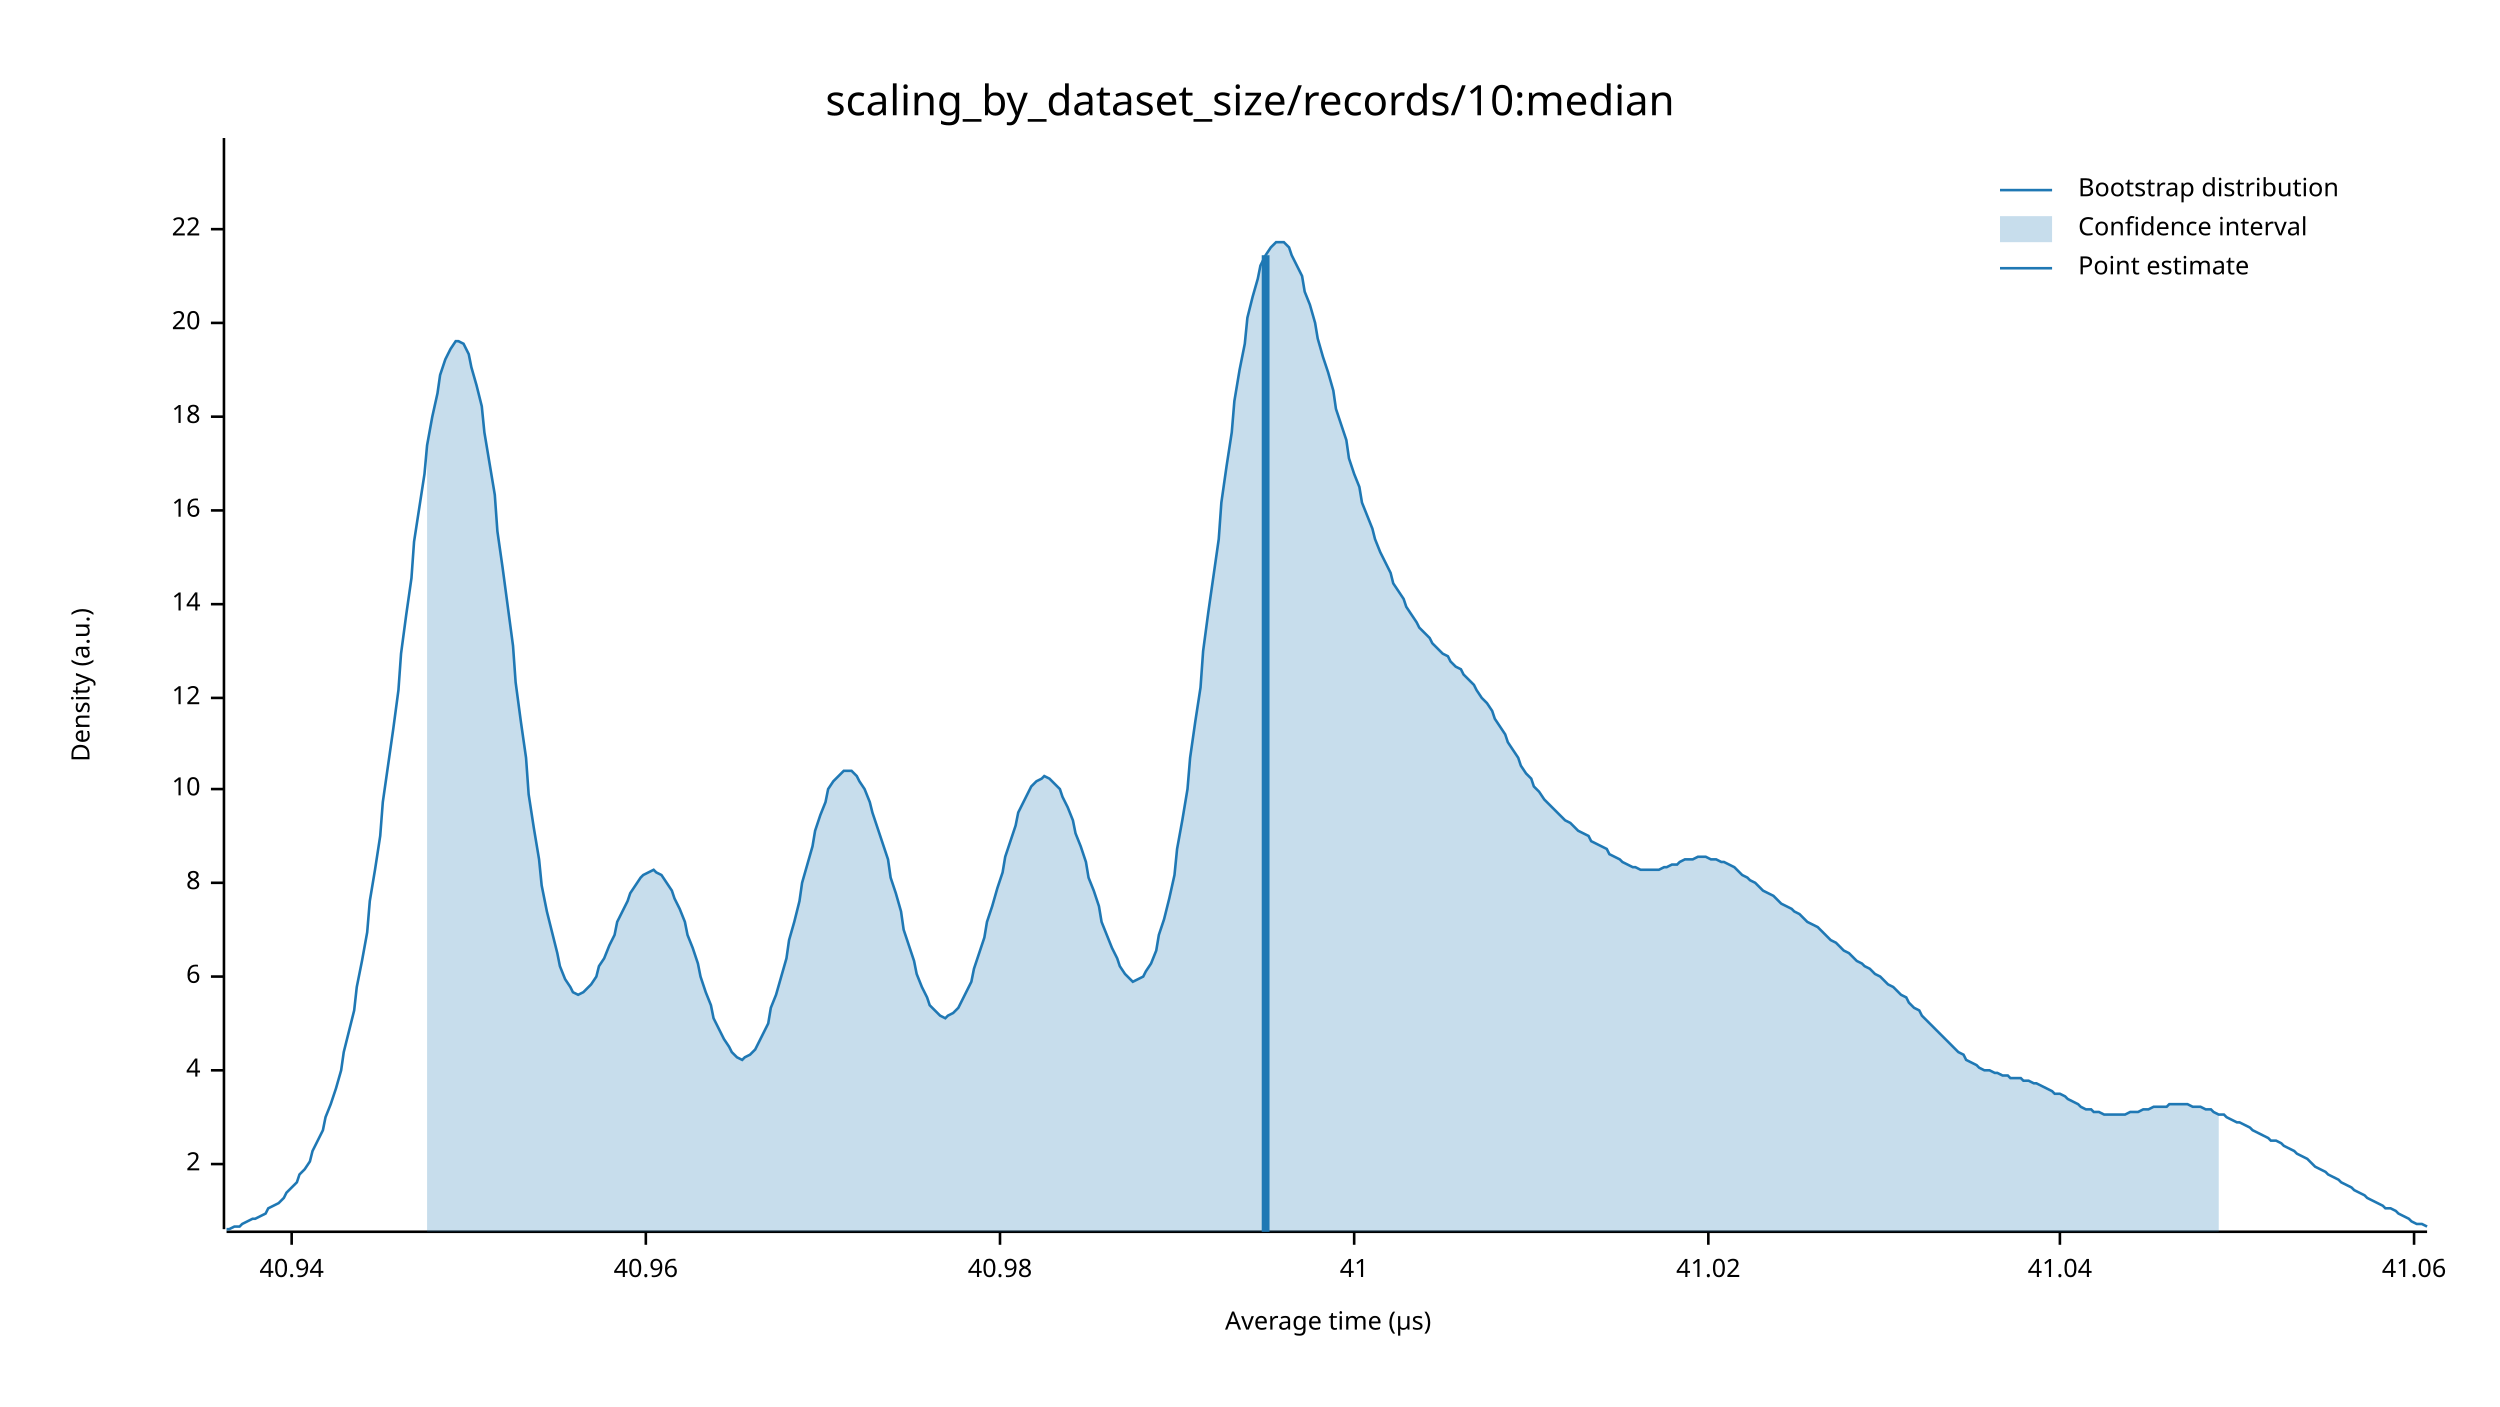
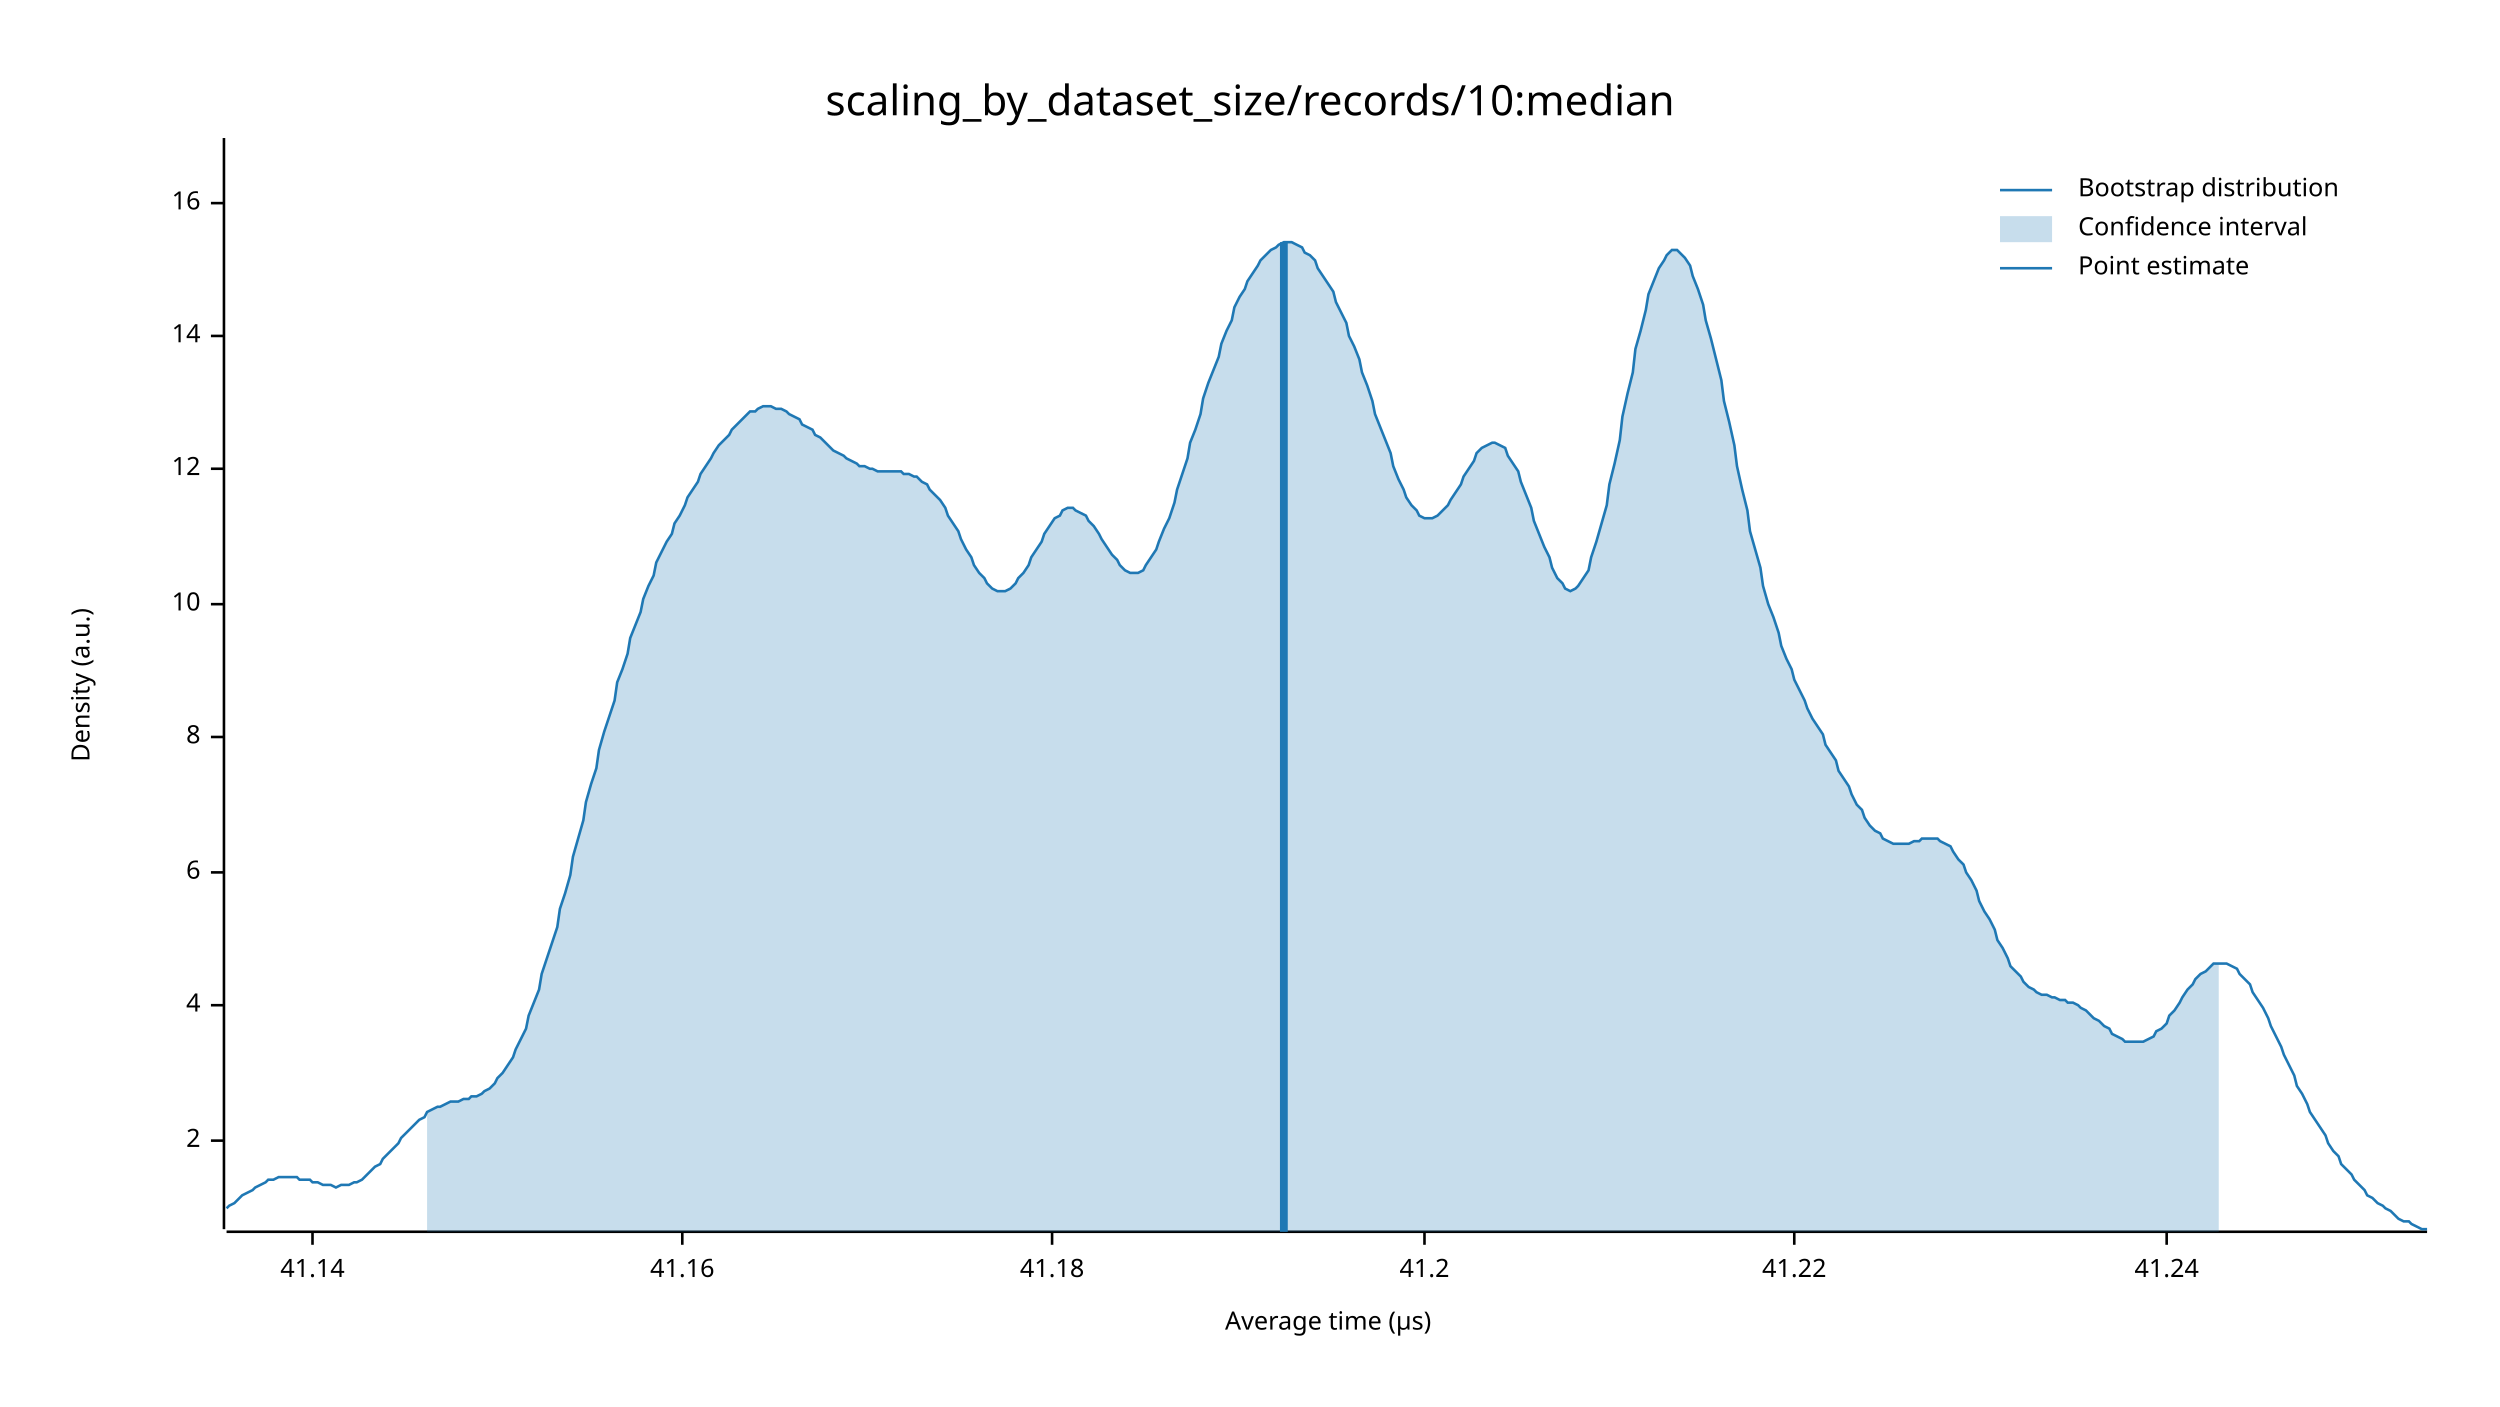
<svg xmlns="http://www.w3.org/2000/svg" width="960" height="540" viewBox="0 0 960 540">
  <text x="480" y="32" dy="0.76em" text-anchor="middle" font-family="sans-serif" font-size="16.129" opacity="1" fill="#000000">
scaling_by_dataset_size/records/10:median
</text>
  <text x="27" y="263" dy="0.76em" text-anchor="middle" font-family="sans-serif" font-size="9.677" opacity="1" fill="#000000" transform="rotate(270, 27, 263)">
Density (a.u.)
</text>
  <text x="510" y="513" dy="-0.5ex" text-anchor="middle" font-family="sans-serif" font-size="9.677" opacity="1" fill="#000000">
Average time (µs)
</text>
  <polyline fill="none" opacity="1" stroke="#000000" stroke-width="1" points="86,53 86,472 " />
-   <text x="77" y="447" dy="0.5ex" text-anchor="end" font-family="sans-serif" font-size="9.677" opacity="1" fill="#000000">
+   <text x="77" y="438" dy="0.5ex" text-anchor="end" font-family="sans-serif" font-size="9.677" opacity="1" fill="#000000">
2
</text>
-   <polyline fill="none" opacity="1" stroke="#000000" stroke-width="1" points="81,447 86,447 " />
-   <text x="77" y="411" dy="0.5ex" text-anchor="end" font-family="sans-serif" font-size="9.677" opacity="1" fill="#000000">
+   <polyline fill="none" opacity="1" stroke="#000000" stroke-width="1" points="81,438 86,438 " />
+   <text x="77" y="386" dy="0.5ex" text-anchor="end" font-family="sans-serif" font-size="9.677" opacity="1" fill="#000000">
4
</text>
-   <polyline fill="none" opacity="1" stroke="#000000" stroke-width="1" points="81,411 86,411 " />
-   <text x="77" y="375" dy="0.5ex" text-anchor="end" font-family="sans-serif" font-size="9.677" opacity="1" fill="#000000">
+   <polyline fill="none" opacity="1" stroke="#000000" stroke-width="1" points="81,386 86,386 " />
+   <text x="77" y="335" dy="0.5ex" text-anchor="end" font-family="sans-serif" font-size="9.677" opacity="1" fill="#000000">
6
</text>
-   <polyline fill="none" opacity="1" stroke="#000000" stroke-width="1" points="81,375 86,375 " />
-   <text x="77" y="339" dy="0.5ex" text-anchor="end" font-family="sans-serif" font-size="9.677" opacity="1" fill="#000000">
+   <polyline fill="none" opacity="1" stroke="#000000" stroke-width="1" points="81,335 86,335 " />
+   <text x="77" y="283" dy="0.5ex" text-anchor="end" font-family="sans-serif" font-size="9.677" opacity="1" fill="#000000">
8
</text>
-   <polyline fill="none" opacity="1" stroke="#000000" stroke-width="1" points="81,339 86,339 " />
-   <text x="77" y="303" dy="0.5ex" text-anchor="end" font-family="sans-serif" font-size="9.677" opacity="1" fill="#000000">
+   <polyline fill="none" opacity="1" stroke="#000000" stroke-width="1" points="81,283 86,283 " />
+   <text x="77" y="232" dy="0.5ex" text-anchor="end" font-family="sans-serif" font-size="9.677" opacity="1" fill="#000000">
10
</text>
-   <polyline fill="none" opacity="1" stroke="#000000" stroke-width="1" points="81,303 86,303 " />
-   <text x="77" y="268" dy="0.5ex" text-anchor="end" font-family="sans-serif" font-size="9.677" opacity="1" fill="#000000">
+   <polyline fill="none" opacity="1" stroke="#000000" stroke-width="1" points="81,232 86,232 " />
+   <text x="77" y="180" dy="0.5ex" text-anchor="end" font-family="sans-serif" font-size="9.677" opacity="1" fill="#000000">
12
</text>
-   <polyline fill="none" opacity="1" stroke="#000000" stroke-width="1" points="81,268 86,268 " />
-   <text x="77" y="232" dy="0.5ex" text-anchor="end" font-family="sans-serif" font-size="9.677" opacity="1" fill="#000000">
+   <polyline fill="none" opacity="1" stroke="#000000" stroke-width="1" points="81,180 86,180 " />
+   <text x="77" y="129" dy="0.5ex" text-anchor="end" font-family="sans-serif" font-size="9.677" opacity="1" fill="#000000">
14
</text>
-   <polyline fill="none" opacity="1" stroke="#000000" stroke-width="1" points="81,232 86,232 " />
-   <text x="77" y="196" dy="0.5ex" text-anchor="end" font-family="sans-serif" font-size="9.677" opacity="1" fill="#000000">
+   <polyline fill="none" opacity="1" stroke="#000000" stroke-width="1" points="81,129 86,129 " />
+   <text x="77" y="78" dy="0.5ex" text-anchor="end" font-family="sans-serif" font-size="9.677" opacity="1" fill="#000000">
16
</text>
-   <polyline fill="none" opacity="1" stroke="#000000" stroke-width="1" points="81,196 86,196 " />
-   <text x="77" y="160" dy="0.5ex" text-anchor="end" font-family="sans-serif" font-size="9.677" opacity="1" fill="#000000">
- 18
+   <polyline fill="none" opacity="1" stroke="#000000" stroke-width="1" points="81,78 86,78 " />
+   <polyline fill="none" opacity="1" stroke="#000000" stroke-width="1" points="87,473 932,473 " />
+   <text x="120" y="483" dy="0.76em" text-anchor="middle" font-family="sans-serif" font-size="9.677" opacity="1" fill="#000000">
+ 41.14
</text>
-   <polyline fill="none" opacity="1" stroke="#000000" stroke-width="1" points="81,160 86,160 " />
-   <text x="77" y="124" dy="0.5ex" text-anchor="end" font-family="sans-serif" font-size="9.677" opacity="1" fill="#000000">
- 20
+   <polyline fill="none" opacity="1" stroke="#000000" stroke-width="1" points="120,473 120,478 " />
+   <text x="262" y="483" dy="0.76em" text-anchor="middle" font-family="sans-serif" font-size="9.677" opacity="1" fill="#000000">
+ 41.16
</text>
-   <polyline fill="none" opacity="1" stroke="#000000" stroke-width="1" points="81,124 86,124 " />
-   <text x="77" y="88" dy="0.5ex" text-anchor="end" font-family="sans-serif" font-size="9.677" opacity="1" fill="#000000">
- 22
+   <polyline fill="none" opacity="1" stroke="#000000" stroke-width="1" points="262,473 262,478 " />
+   <text x="404" y="483" dy="0.76em" text-anchor="middle" font-family="sans-serif" font-size="9.677" opacity="1" fill="#000000">
+ 41.18
</text>
-   <polyline fill="none" opacity="1" stroke="#000000" stroke-width="1" points="81,88 86,88 " />
-   <polyline fill="none" opacity="1" stroke="#000000" stroke-width="1" points="87,473 932,473 " />
-   <text x="112" y="483" dy="0.76em" text-anchor="middle" font-family="sans-serif" font-size="9.677" opacity="1" fill="#000000">
- 40.94
+   <polyline fill="none" opacity="1" stroke="#000000" stroke-width="1" points="404,473 404,478 " />
+   <text x="547" y="483" dy="0.76em" text-anchor="middle" font-family="sans-serif" font-size="9.677" opacity="1" fill="#000000">
+ 41.2
</text>
-   <polyline fill="none" opacity="1" stroke="#000000" stroke-width="1" points="112,473 112,478 " />
-   <text x="248" y="483" dy="0.76em" text-anchor="middle" font-family="sans-serif" font-size="9.677" opacity="1" fill="#000000">
- 40.96
+   <polyline fill="none" opacity="1" stroke="#000000" stroke-width="1" points="547,473 547,478 " />
+   <text x="689" y="483" dy="0.76em" text-anchor="middle" font-family="sans-serif" font-size="9.677" opacity="1" fill="#000000">
+ 41.22
</text>
-   <polyline fill="none" opacity="1" stroke="#000000" stroke-width="1" points="248,473 248,478 " />
-   <text x="384" y="483" dy="0.76em" text-anchor="middle" font-family="sans-serif" font-size="9.677" opacity="1" fill="#000000">
- 40.98
+   <polyline fill="none" opacity="1" stroke="#000000" stroke-width="1" points="689,473 689,478 " />
+   <text x="832" y="483" dy="0.76em" text-anchor="middle" font-family="sans-serif" font-size="9.677" opacity="1" fill="#000000">
+ 41.24
</text>
-   <polyline fill="none" opacity="1" stroke="#000000" stroke-width="1" points="384,473 384,478 " />
-   <text x="520" y="483" dy="0.76em" text-anchor="middle" font-family="sans-serif" font-size="9.677" opacity="1" fill="#000000">
- 41
- </text>
-   <polyline fill="none" opacity="1" stroke="#000000" stroke-width="1" points="520,473 520,478 " />
-   <text x="656" y="483" dy="0.76em" text-anchor="middle" font-family="sans-serif" font-size="9.677" opacity="1" fill="#000000">
- 41.02
- </text>
-   <polyline fill="none" opacity="1" stroke="#000000" stroke-width="1" points="656,473 656,478 " />
-   <text x="791" y="483" dy="0.76em" text-anchor="middle" font-family="sans-serif" font-size="9.677" opacity="1" fill="#000000">
- 41.04
- </text>
-   <polyline fill="none" opacity="1" stroke="#000000" stroke-width="1" points="791,473 791,478 " />
-   <text x="927" y="483" dy="0.76em" text-anchor="middle" font-family="sans-serif" font-size="9.677" opacity="1" fill="#000000">
- 41.06
- </text>
-   <polyline fill="none" opacity="1" stroke="#000000" stroke-width="1" points="927,473 927,478 " />
-   <polyline fill="none" opacity="1" stroke="#1F78B4" stroke-width="1" points="87,472 88,472 90,471 92,471 93,470 95,469 97,468 98,468 100,467 102,466 103,464 105,463 107,462 109,460 110,458 112,456 114,454 115,451 117,449 119,446 120,442 122,438 124,434 125,429 127,424 129,418 131,411 132,404 134,396 136,388 137,379 139,369 141,358 142,346 144,334 146,321 147,308 149,294 151,280 153,265 154,251 156,236 158,222 159,208 161,195 163,182 164,171 166,160 168,151 169,144 171,138 173,134 175,131 176,131 178,132 180,136 181,141 183,148 185,156 186,166 188,178 190,190 191,204 193,218 195,233 197,248 198,262 200,277 202,291 203,305 205,318 207,330 208,340 210,350 212,358 214,366 215,371 217,376 219,379 220,381 222,382 224,381 225,380 227,378 229,375 230,371 232,368 234,363 236,359 237,354 239,350 241,346 242,343 244,340 246,337 247,336 249,335 251,334 252,335 254,336 256,339 258,342 259,345 261,349 263,354 264,359 266,364 268,370 269,375 271,381 273,386 274,391 276,395 278,399 280,402 281,404 283,406 285,407 286,406 288,405 290,403 291,401 293,397 295,393 296,387 298,382 300,375 302,368 303,361 305,354 307,346 308,339 310,332 312,325 313,319 315,313 317,308 318,303 320,300 322,298 324,296 325,296 327,296 329,298 330,300 332,303 334,308 335,312 337,318 339,324 341,330 342,337 344,343 346,350 347,357 349,363 351,369 352,374 354,379 356,383 357,386 359,388 361,390 363,391 364,390 366,389 368,387 369,385 371,381 373,377 374,372 376,366 378,360 379,354 381,348 383,341 385,335 386,329 388,323 390,317 391,312 393,308 395,304 396,302 398,300 400,299 401,298 403,299 405,301 407,303 408,306 410,310 412,315 413,320 415,325 417,331 418,337 420,342 422,348 423,354 425,359 427,364 429,368 430,371 432,374 434,376 435,377 437,376 439,375 440,373 442,370 444,365 445,359 447,353 449,345 451,336 452,326 454,315 456,303 457,291 459,277 461,264 462,250 464,235 466,221 468,207 469,193 471,179 473,166 474,154 476,142 478,132 479,122 481,114 483,107 484,102 486,98 488,95 490,93 491,93 493,93 495,95 496,98 498,102 500,106 501,112 503,117 505,124 506,130 508,137 510,143 512,150 513,157 515,163 517,169 518,176 520,182 522,187 523,193 525,198 527,203 528,207 530,212 532,216 534,220 535,224 537,227 539,230 540,233 542,236 544,239 545,241 547,243 549,245 550,247 552,249 554,251 556,252 557,254 559,256 561,257 562,259 564,261 566,263 567,265 569,268 571,270 573,273 574,276 576,279 578,282 579,285 581,288 583,291 584,294 586,297 588,299 589,302 591,304 593,307 595,309 596,310 598,312 600,314 601,315 603,316 605,318 606,319 608,320 610,321 611,323 613,324 615,325 617,326 618,328 620,329 622,330 623,331 625,332 627,333 628,333 630,334 632,334 633,334 635,334 637,334 639,333 640,333 642,332 644,332 645,331 647,330 649,330 650,330 652,329 654,329 655,329 657,330 659,330 661,331 662,331 664,332 666,333 667,334 669,336 671,337 672,338 674,339 676,341 677,342 679,343 681,344 683,346 684,347 686,348 688,349 689,350 691,351 693,353 694,354 696,355 698,356 700,358 701,359 703,361 705,362 706,363 708,365 710,366 711,367 713,369 715,370 716,371 718,372 720,374 722,375 723,376 725,378 727,379 728,380 730,382 732,383 733,385 735,387 737,388 738,390 740,392 742,394 744,396 745,397 747,399 749,401 750,402 752,404 754,405 755,407 757,408 759,409 760,410 762,411 764,411 766,412 767,412 769,413 771,413 772,414 774,414 776,414 777,415 779,415 781,416 782,416 784,417 786,418 788,419 789,420 791,420 793,421 794,422 796,423 798,424 799,425 801,426 803,426 804,427 806,427 808,428 810,428 811,428 813,428 815,428 816,428 818,427 820,427 821,427 823,426 825,426 827,425 828,425 830,425 832,425 833,424 835,424 837,424 838,424 840,424 842,425 843,425 845,425 847,426 849,426 850,427 852,428 854,428 855,429 857,430 859,431 860,431 862,432 864,433 865,434 867,435 869,436 871,437 872,438 874,438 876,439 877,440 879,441 881,442 882,443 884,444 886,445 887,446 889,448 891,449 893,450 894,451 896,452 898,453 899,454 901,455 903,456 904,457 906,458 908,459 909,460 911,461 913,462 915,463 916,464 918,464 920,465 921,466 923,467 925,468 926,469 928,470 930,470 932,471 " />
-   <polygon opacity="0.25" fill="#1F78B4" points="164,171 166,160 168,151 169,144 171,138 173,134 175,131 176,131 178,132 180,136 181,141 183,148 185,156 186,166 188,178 190,190 191,204 193,218 195,233 197,248 198,262 200,277 202,291 203,305 205,318 207,330 208,340 210,350 212,358 214,366 215,371 217,376 219,379 220,381 222,382 224,381 225,380 227,378 229,375 230,371 232,368 234,363 236,359 237,354 239,350 241,346 242,343 244,340 246,337 247,336 249,335 251,334 252,335 254,336 256,339 258,342 259,345 261,349 263,354 264,359 266,364 268,370 269,375 271,381 273,386 274,391 276,395 278,399 280,402 281,404 283,406 285,407 286,406 288,405 290,403 291,401 293,397 295,393 296,387 298,382 300,375 302,368 303,361 305,354 307,346 308,339 310,332 312,325 313,319 315,313 317,308 318,303 320,300 322,298 324,296 325,296 327,296 329,298 330,300 332,303 334,308 335,312 337,318 339,324 341,330 342,337 344,343 346,350 347,357 349,363 351,369 352,374 354,379 356,383 357,386 359,388 361,390 363,391 364,390 366,389 368,387 369,385 371,381 373,377 374,372 376,366 378,360 379,354 381,348 383,341 385,335 386,329 388,323 390,317 391,312 393,308 395,304 396,302 398,300 400,299 401,298 403,299 405,301 407,303 408,306 410,310 412,315 413,320 415,325 417,331 418,337 420,342 422,348 423,354 425,359 427,364 429,368 430,371 432,374 434,376 435,377 437,376 439,375 440,373 442,370 444,365 445,359 447,353 449,345 451,336 452,326 454,315 456,303 457,291 459,277 461,264 462,250 464,235 466,221 468,207 469,193 471,179 473,166 474,154 476,142 478,132 479,122 481,114 483,107 484,102 486,98 488,95 490,93 491,93 493,93 495,95 496,98 498,102 500,106 501,112 503,117 505,124 506,130 508,137 510,143 512,150 513,157 515,163 517,169 518,176 520,182 522,187 523,193 525,198 527,203 528,207 530,212 532,216 534,220 535,224 537,227 539,230 540,233 542,236 544,239 545,241 547,243 549,245 550,247 552,249 554,251 556,252 557,254 559,256 561,257 562,259 564,261 566,263 567,265 569,268 571,270 573,273 574,276 576,279 578,282 579,285 581,288 583,291 584,294 586,297 588,299 589,302 591,304 593,307 595,309 596,310 598,312 600,314 601,315 603,316 605,318 606,319 608,320 610,321 611,323 613,324 615,325 617,326 618,328 620,329 622,330 623,331 625,332 627,333 628,333 630,334 632,334 633,334 635,334 637,334 639,333 640,333 642,332 644,332 645,331 647,330 649,330 650,330 652,329 654,329 655,329 657,330 659,330 661,331 662,331 664,332 666,333 667,334 669,336 671,337 672,338 674,339 676,341 677,342 679,343 681,344 683,346 684,347 686,348 688,349 689,350 691,351 693,353 694,354 696,355 698,356 700,358 701,359 703,361 705,362 706,363 708,365 710,366 711,367 713,369 715,370 716,371 718,372 720,374 722,375 723,376 725,378 727,379 728,380 730,382 732,383 733,385 735,387 737,388 738,390 740,392 742,394 744,396 745,397 747,399 749,401 750,402 752,404 754,405 755,407 757,408 759,409 760,410 762,411 764,411 766,412 767,412 769,413 771,413 772,414 774,414 776,414 777,415 779,415 781,416 782,416 784,417 786,418 788,419 789,420 791,420 793,421 794,422 796,423 798,424 799,425 801,426 803,426 804,427 806,427 808,428 810,428 811,428 813,428 815,428 816,428 818,427 820,427 821,427 823,426 825,426 827,425 828,425 830,425 832,425 833,424 835,424 837,424 838,424 840,424 842,425 843,425 845,425 847,426 849,426 850,427 852,428 852,473 164,473 " />
-   <polyline fill="none" opacity="1" stroke="#1F78B4" stroke-width="3" points="486,473 486,98 " />
+   <polyline fill="none" opacity="1" stroke="#000000" stroke-width="1" points="832,473 832,478 " />
+   <polyline fill="none" opacity="1" stroke="#1F78B4" stroke-width="1" points="87,464 88,463 90,462 92,460 93,459 95,458 97,457 98,456 100,455 102,454 103,453 105,453 107,452 109,452 110,452 112,452 114,452 115,453 117,453 119,453 120,454 122,454 124,455 125,455 127,455 129,456 131,455 132,455 134,455 136,454 137,454 139,453 141,451 142,450 144,448 146,447 147,445 149,443 151,441 153,439 154,437 156,435 158,433 159,432 161,430 163,429 164,427 166,426 168,425 169,425 171,424 173,423 175,423 176,423 178,422 180,422 181,421 183,421 185,420 186,419 188,418 190,416 191,414 193,412 195,409 197,406 198,403 200,399 202,395 203,390 205,385 207,380 208,374 210,368 212,362 214,356 215,349 217,343 219,336 220,329 222,322 224,315 225,308 227,301 229,295 230,288 232,281 234,275 236,269 237,262 239,257 241,251 242,245 244,240 246,235 247,230 249,225 251,221 252,216 254,212 256,208 258,205 259,201 261,198 263,194 264,191 266,188 268,185 269,182 271,179 273,176 274,174 276,171 278,169 280,167 281,165 283,163 285,161 286,160 288,158 290,158 291,157 293,156 295,156 296,156 298,157 300,157 302,158 303,159 305,160 307,161 308,163 310,164 312,165 313,167 315,168 317,170 318,171 320,173 322,174 324,175 325,176 327,177 329,178 330,179 332,179 334,180 335,180 337,181 339,181 341,181 342,181 344,181 346,181 347,182 349,182 351,183 352,183 354,185 356,186 357,188 359,190 361,192 363,195 364,198 366,201 368,204 369,207 371,211 373,214 374,217 376,220 378,222 379,224 381,226 383,227 385,227 386,227 388,226 390,224 391,222 393,220 395,217 396,214 398,211 400,208 401,205 403,202 405,199 407,198 408,196 410,195 412,195 413,196 415,197 417,198 418,200 420,202 422,205 423,207 425,210 427,213 429,215 430,217 432,219 434,220 435,220 437,220 439,219 440,217 442,214 444,211 445,208 447,203 449,199 451,193 452,188 454,182 456,176 457,170 459,165 461,159 462,153 464,147 466,142 468,137 469,132 471,127 473,123 474,118 476,114 478,111 479,108 481,105 483,102 484,100 486,98 488,96 490,95 491,94 493,93 495,93 496,93 498,94 500,95 501,97 503,98 505,100 506,103 508,106 510,109 512,112 513,116 515,120 517,124 518,129 520,133 522,138 523,143 525,148 527,154 528,159 530,164 532,169 534,174 535,179 537,184 539,188 540,191 542,194 544,196 545,198 547,199 549,199 550,199 552,198 554,196 556,194 557,192 559,189 561,186 562,183 564,180 566,177 567,174 569,172 571,171 573,170 574,170 576,171 578,172 579,175 581,178 583,181 584,185 586,190 588,195 589,200 591,205 593,210 595,214 596,218 598,222 600,224 601,226 603,227 605,226 606,225 608,222 610,219 611,214 613,208 615,201 617,194 618,186 620,178 622,169 623,160 625,151 627,143 628,134 630,127 632,119 633,113 635,108 637,103 639,100 640,98 642,96 644,96 645,97 647,99 649,102 650,106 652,111 654,117 655,123 657,130 659,138 661,146 662,154 664,162 666,171 667,179 669,188 671,196 672,204 674,211 676,218 677,225 679,232 681,237 683,243 684,248 686,253 688,257 689,261 691,265 693,269 694,272 696,276 698,279 700,282 701,286 703,289 705,292 706,296 708,299 710,302 711,305 713,309 715,311 716,314 718,317 720,319 722,320 723,322 725,323 727,324 728,324 730,324 732,324 733,324 735,323 737,323 738,322 740,322 742,322 744,322 745,323 747,324 749,325 750,327 752,330 754,332 755,335 757,338 759,342 760,346 762,350 764,353 766,357 767,361 769,364 771,368 772,371 774,373 776,375 777,377 779,379 781,380 782,381 784,382 786,382 788,383 789,383 791,384 793,384 794,385 796,385 798,386 799,387 801,388 803,390 804,391 806,392 808,394 810,395 811,397 813,398 815,399 816,400 818,400 820,400 821,400 823,400 825,399 827,398 828,396 830,395 832,393 833,390 835,388 837,385 838,383 840,380 842,378 843,376 845,374 847,373 849,371 850,370 852,370 854,370 855,370 857,371 859,372 860,374 862,376 864,378 865,381 867,384 869,387 871,391 872,394 874,398 876,402 877,405 879,409 881,413 882,417 884,420 886,424 887,427 889,430 891,433 893,436 894,439 896,442 898,444 899,447 901,449 903,451 904,453 906,455 908,457 909,459 911,460 913,462 915,463 916,464 918,465 920,467 921,468 923,469 925,469 926,470 928,471 930,472 932,472 " />
+   <polygon opacity="0.25" fill="#1F78B4" points="164,427 166,426 168,425 169,425 171,424 173,423 175,423 176,423 178,422 180,422 181,421 183,421 185,420 186,419 188,418 190,416 191,414 193,412 195,409 197,406 198,403 200,399 202,395 203,390 205,385 207,380 208,374 210,368 212,362 214,356 215,349 217,343 219,336 220,329 222,322 224,315 225,308 227,301 229,295 230,288 232,281 234,275 236,269 237,262 239,257 241,251 242,245 244,240 246,235 247,230 249,225 251,221 252,216 254,212 256,208 258,205 259,201 261,198 263,194 264,191 266,188 268,185 269,182 271,179 273,176 274,174 276,171 278,169 280,167 281,165 283,163 285,161 286,160 288,158 290,158 291,157 293,156 295,156 296,156 298,157 300,157 302,158 303,159 305,160 307,161 308,163 310,164 312,165 313,167 315,168 317,170 318,171 320,173 322,174 324,175 325,176 327,177 329,178 330,179 332,179 334,180 335,180 337,181 339,181 341,181 342,181 344,181 346,181 347,182 349,182 351,183 352,183 354,185 356,186 357,188 359,190 361,192 363,195 364,198 366,201 368,204 369,207 371,211 373,214 374,217 376,220 378,222 379,224 381,226 383,227 385,227 386,227 388,226 390,224 391,222 393,220 395,217 396,214 398,211 400,208 401,205 403,202 405,199 407,198 408,196 410,195 412,195 413,196 415,197 417,198 418,200 420,202 422,205 423,207 425,210 427,213 429,215 430,217 432,219 434,220 435,220 437,220 439,219 440,217 442,214 444,211 445,208 447,203 449,199 451,193 452,188 454,182 456,176 457,170 459,165 461,159 462,153 464,147 466,142 468,137 469,132 471,127 473,123 474,118 476,114 478,111 479,108 481,105 483,102 484,100 486,98 488,96 490,95 491,94 493,93 495,93 496,93 498,94 500,95 501,97 503,98 505,100 506,103 508,106 510,109 512,112 513,116 515,120 517,124 518,129 520,133 522,138 523,143 525,148 527,154 528,159 530,164 532,169 534,174 535,179 537,184 539,188 540,191 542,194 544,196 545,198 547,199 549,199 550,199 552,198 554,196 556,194 557,192 559,189 561,186 562,183 564,180 566,177 567,174 569,172 571,171 573,170 574,170 576,171 578,172 579,175 581,178 583,181 584,185 586,190 588,195 589,200 591,205 593,210 595,214 596,218 598,222 600,224 601,226 603,227 605,226 606,225 608,222 610,219 611,214 613,208 615,201 617,194 618,186 620,178 622,169 623,160 625,151 627,143 628,134 630,127 632,119 633,113 635,108 637,103 639,100 640,98 642,96 644,96 645,97 647,99 649,102 650,106 652,111 654,117 655,123 657,130 659,138 661,146 662,154 664,162 666,171 667,179 669,188 671,196 672,204 674,211 676,218 677,225 679,232 681,237 683,243 684,248 686,253 688,257 689,261 691,265 693,269 694,272 696,276 698,279 700,282 701,286 703,289 705,292 706,296 708,299 710,302 711,305 713,309 715,311 716,314 718,317 720,319 722,320 723,322 725,323 727,324 728,324 730,324 732,324 733,324 735,323 737,323 738,322 740,322 742,322 744,322 745,323 747,324 749,325 750,327 752,330 754,332 755,335 757,338 759,342 760,346 762,350 764,353 766,357 767,361 769,364 771,368 772,371 774,373 776,375 777,377 779,379 781,380 782,381 784,382 786,382 788,383 789,383 791,384 793,384 794,385 796,385 798,386 799,387 801,388 803,390 804,391 806,392 808,394 810,395 811,397 813,398 815,399 816,400 818,400 820,400 821,400 823,400 825,399 827,398 828,396 830,395 832,393 833,390 835,388 837,385 838,383 840,380 842,378 843,376 845,374 847,373 849,371 850,370 852,370 852,473 164,473 " />
+   <polyline fill="none" opacity="1" stroke="#1F78B4" stroke-width="3" points="493,473 493,93 " />
  <text x="798" y="68" dy="0.76em" text-anchor="start" font-family="sans-serif" font-size="9.677" opacity="1" fill="#000000">
Bootstrap distribution
</text>
  <text x="798" y="83" dy="0.76em" text-anchor="start" font-family="sans-serif" font-size="9.677" opacity="1" fill="#000000">
Confidence interval
</text>
  <text x="798" y="98" dy="0.76em" text-anchor="start" font-family="sans-serif" font-size="9.677" opacity="1" fill="#000000">
Point estimate
</text>
  <polyline fill="none" opacity="1" stroke="#1F78B4" stroke-width="1" points="768,73 788,73 " />
  <rect x="768" y="83" width="20" height="10" opacity="0.25" fill="#1F78B4" stroke="none" />
  <polyline fill="none" opacity="1" stroke="#1F78B4" stroke-width="1" points="768,103 788,103 " />
</svg>
